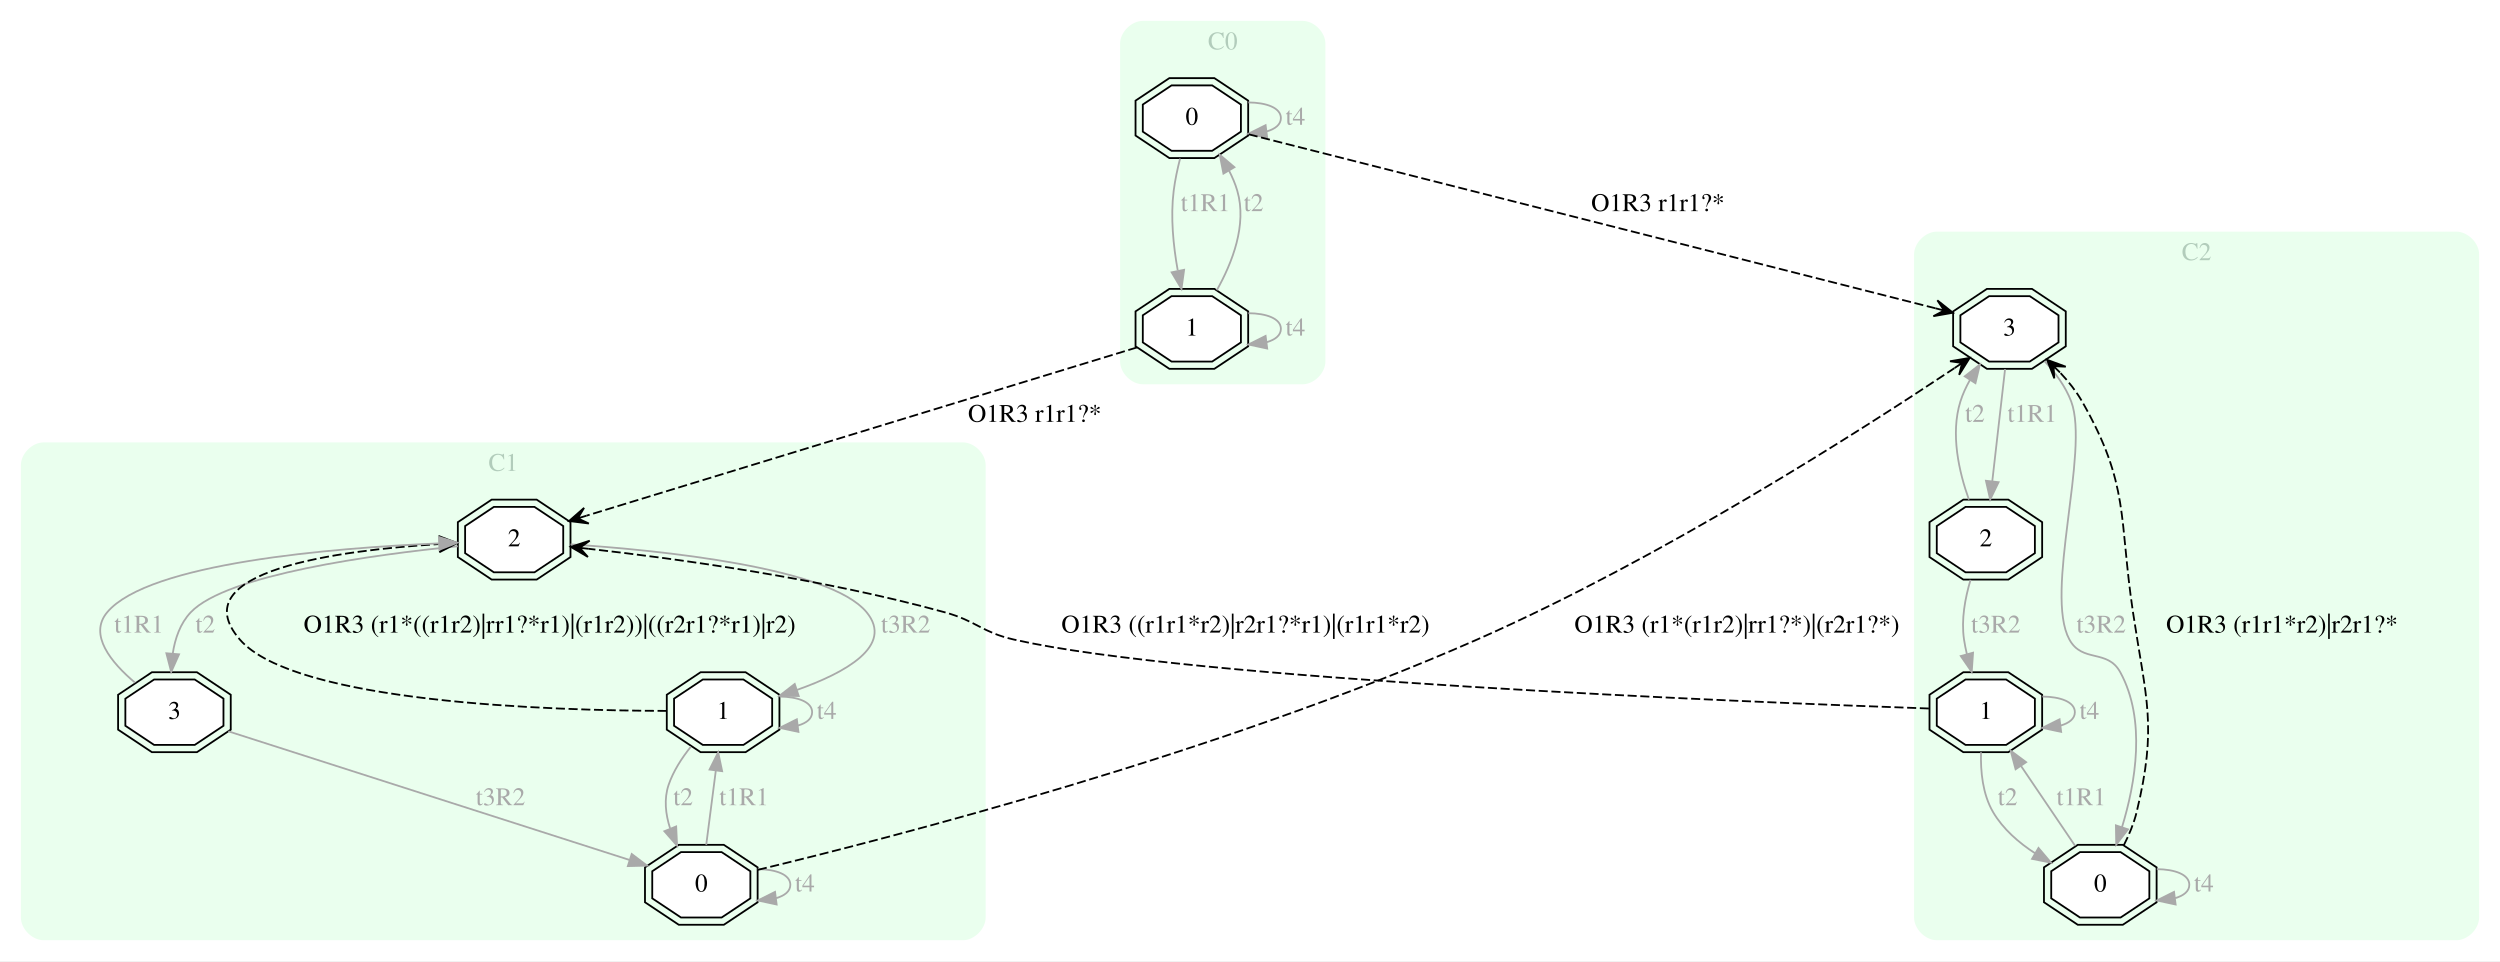
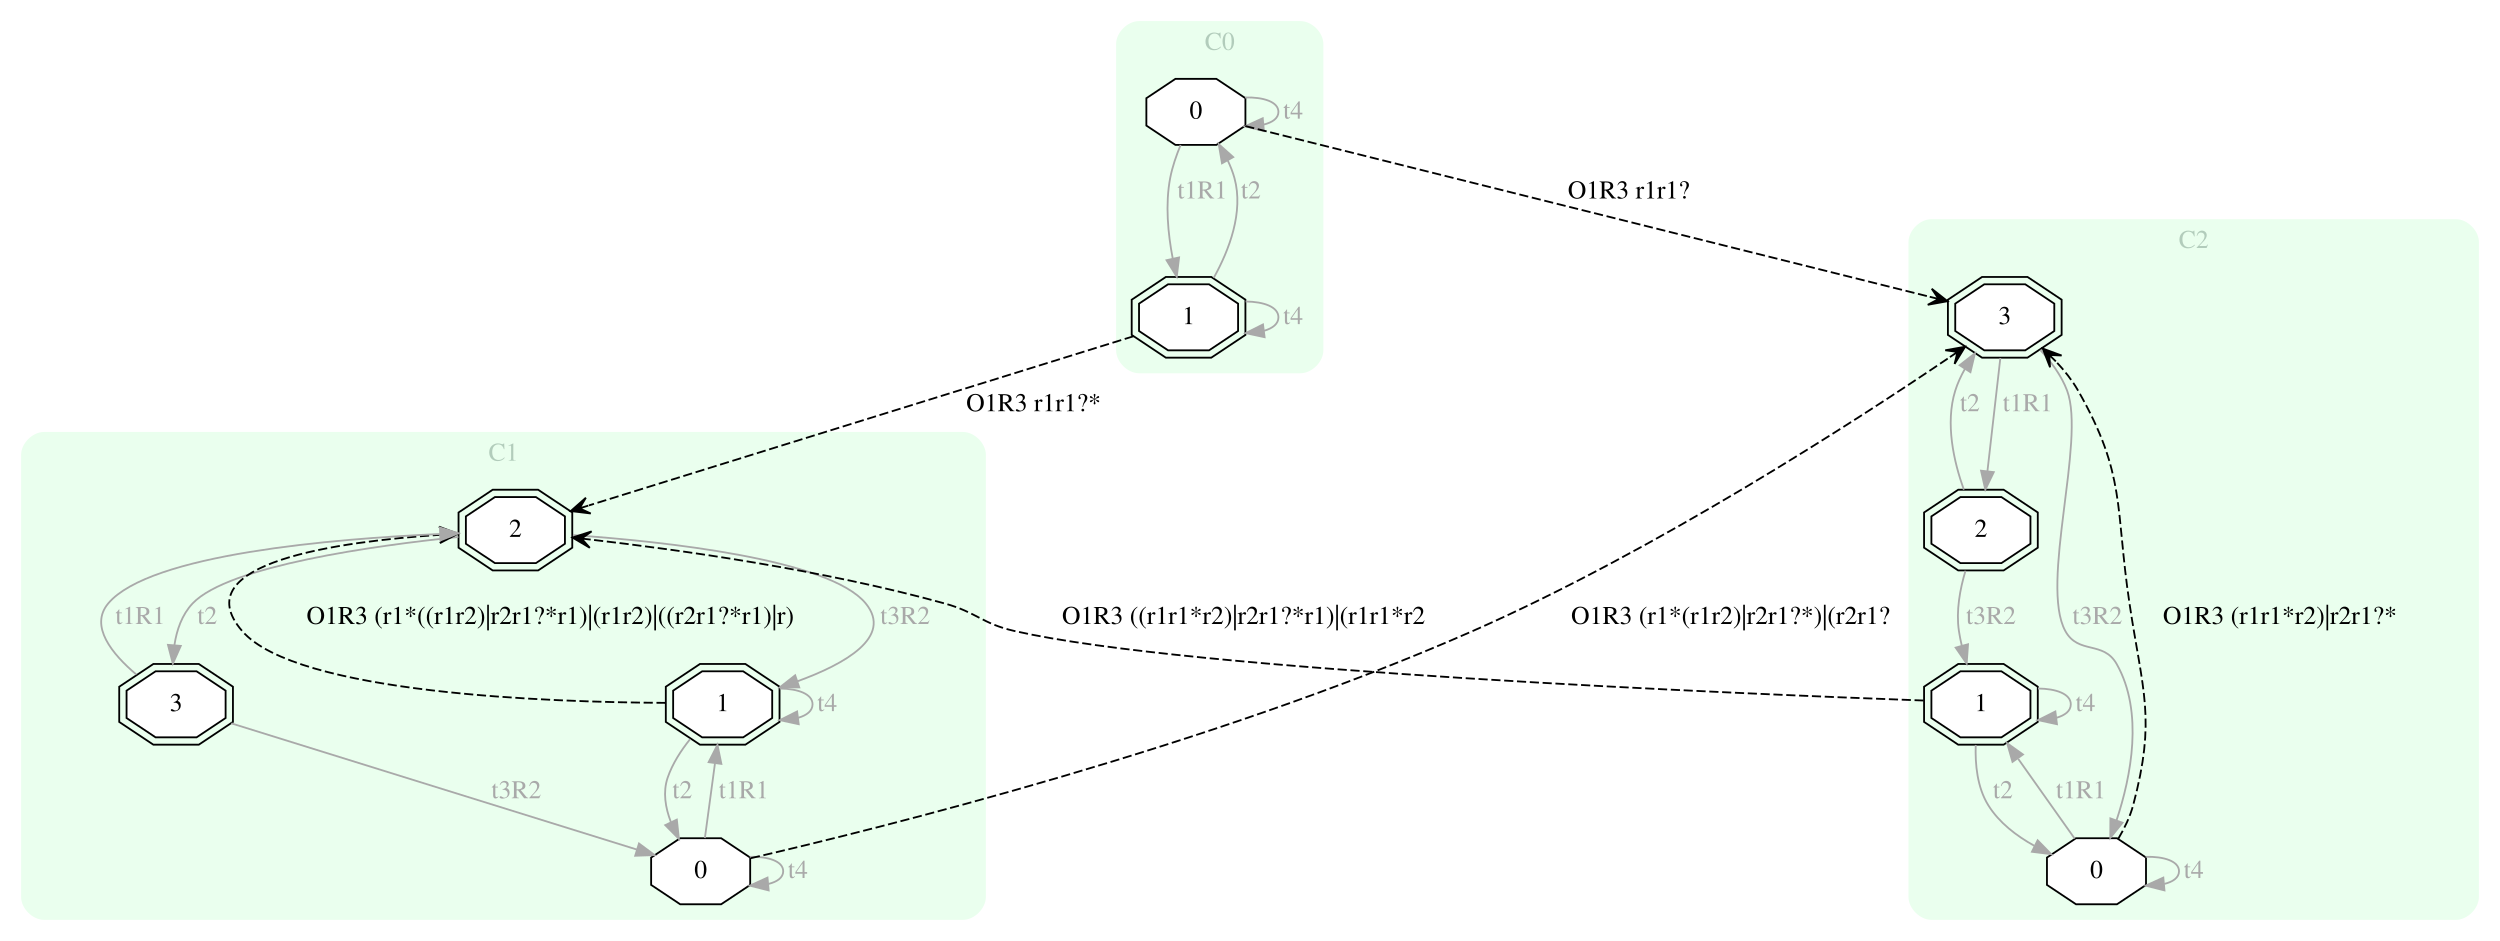
- <svg xmlns="http://www.w3.org/2000/svg" width="1376pt" height="529pt" viewBox="0.00 0.00 1376.00 529.00">
-   <g id="graph0" class="graph" transform="scale(1 1) rotate(0) translate(4 525)">
-     <polygon fill="white" stroke="transparent" points="-4,4 -4,-525 1372,-525 1372,4 -4,4" />
+ <svg xmlns="http://www.w3.org/2000/svg" width="1363pt" height="513pt" viewBox="0.00 0.00 1363.00 513.00">
+   <g id="graph0" class="graph" transform="scale(1 1) rotate(0) translate(4 509)">
+     <polygon fill="white" stroke="transparent" points="-4,4 -4,-509 1359,-509 1359,4 -4,4" />
    <g id="clust1" class="cluster">
-       <path fill="#eaffee" stroke="#eaffee" d="M625,-314C625,-314 713,-314 713,-314 719,-314 725,-320 725,-326 725,-326 725,-501 725,-501 725,-507 719,-513 713,-513 713,-513 625,-513 625,-513 619,-513 613,-507 613,-501 613,-501 613,-326 613,-326 613,-320 619,-314 625,-314" />
-       <text text-anchor="middle" x="669" y="-497.8" font-family="Times,serif" font-size="14.00" fill="#b2ccbb">C0</text>
+       <path fill="#eaffee" stroke="#eaffee" d="M617,-306C617,-306 705,-306 705,-306 711,-306 717,-312 717,-318 717,-318 717,-485 717,-485 717,-491 711,-497 705,-497 705,-497 617,-497 617,-497 611,-497 605,-491 605,-485 605,-485 605,-318 605,-318 605,-312 611,-306 617,-306" />
+       <text text-anchor="middle" x="661" y="-481.8" font-family="Times,serif" font-size="14.00" fill="#b2ccbb">C0</text>
    </g>
    <g id="clust2" class="cluster">
-       <path fill="#eaffee" stroke="#eaffee" d="M20,-8C20,-8 526,-8 526,-8 532,-8 538,-14 538,-20 538,-20 538,-269 538,-269 538,-275 532,-281 526,-281 526,-281 20,-281 20,-281 14,-281 8,-275 8,-269 8,-269 8,-20 8,-20 8,-14 14,-8 20,-8" />
-       <text text-anchor="middle" x="273" y="-265.8" font-family="Times,serif" font-size="14.00" fill="#b2ccbb">C1</text>
+       <path fill="#eaffee" stroke="#eaffee" d="M20,-8C20,-8 521,-8 521,-8 527,-8 533,-14 533,-20 533,-20 533,-261 533,-261 533,-267 527,-273 521,-273 521,-273 20,-273 20,-273 14,-273 8,-267 8,-261 8,-261 8,-20 8,-20 8,-14 14,-8 20,-8" />
+       <text text-anchor="middle" x="270.5" y="-257.8" font-family="Times,serif" font-size="14.00" fill="#b2ccbb">C1</text>
    </g>
    <g id="clust3" class="cluster">
-       <path fill="#eaffee" stroke="#eaffee" d="M1062,-8C1062,-8 1348,-8 1348,-8 1354,-8 1360,-14 1360,-20 1360,-20 1360,-385 1360,-385 1360,-391 1354,-397 1348,-397 1348,-397 1062,-397 1062,-397 1056,-397 1050,-391 1050,-385 1050,-385 1050,-20 1050,-20 1050,-14 1056,-8 1062,-8" />
-       <text text-anchor="middle" x="1205" y="-381.8" font-family="Times,serif" font-size="14.00" fill="#b2ccbb">C2</text>
+       <path fill="#eaffee" stroke="#eaffee" d="M1049,-8C1049,-8 1335,-8 1335,-8 1341,-8 1347,-14 1347,-20 1347,-20 1347,-377 1347,-377 1347,-383 1341,-389 1335,-389 1335,-389 1049,-389 1049,-389 1043,-389 1037,-383 1037,-377 1037,-377 1037,-20 1037,-20 1037,-14 1043,-8 1049,-8" />
+       <text text-anchor="middle" x="1192" y="-373.8" font-family="Times,serif" font-size="14.00" fill="#b2ccbb">C2</text>
    </g>
    <g id="node1" class="node">
-       <polygon fill="white" stroke="black" points="679,-452.54 679,-467.46 663.18,-478 640.82,-478 625,-467.46 625,-452.54 640.82,-442 663.18,-442 679,-452.54" />
-       <polygon fill="none" stroke="black" points="683,-450.4 683,-469.6 664.39,-482 639.61,-482 621,-469.6 621,-450.4 639.61,-438 664.39,-438 683,-450.4" />
-       <text text-anchor="middle" x="652" y="-456.3" font-family="Times,serif" font-size="14.00">0</text>
+       <polygon fill="white" stroke="black" points="675,-440.54 675,-455.46 659.18,-466 636.82,-466 621,-455.46 621,-440.54 636.82,-430 659.18,-430 675,-440.54" />
+       <text text-anchor="middle" x="648" y="-444.3" font-family="Times,serif" font-size="14.00">0</text>
    </g>
    <g id="edge2" class="edge">
-       <path fill="none" stroke="darkgray" d="M683.1,-468.62C693.09,-468.53 701,-465.66 701,-460 701,-456.46 697.91,-454.01 693.15,-452.65" />
-       <polygon fill="darkgray" stroke="darkgray" points="693.46,-449.16 683.1,-451.38 692.58,-456.11 693.46,-449.16" />
-       <text text-anchor="middle" x="709" y="-456.3" font-family="Times,serif" font-size="14.00" fill="darkgray">t4</text>
+       <path fill="none" stroke="darkgray" d="M674.79,-455.86C684.78,-456.12 693,-453.5 693,-448 693,-444.56 689.79,-442.25 684.94,-441.07" />
+       <polygon fill="darkgray" stroke="darkgray" points="685.07,-437.56 674.79,-440.14 684.44,-444.53 685.07,-437.56" />
+       <text text-anchor="middle" x="701" y="-444.3" font-family="Times,serif" font-size="14.00" fill="darkgray">t4</text>
    </g>
    <g id="node2" class="node">
-       <polygon fill="white" stroke="black" points="679,-336.54 679,-351.46 663.18,-362 640.82,-362 625,-351.46 625,-336.54 640.82,-326 663.18,-326 679,-336.54" />
-       <polygon fill="none" stroke="black" points="683,-334.4 683,-353.6 664.39,-366 639.61,-366 621,-353.6 621,-334.4 639.61,-322 664.39,-322 683,-334.4" />
-       <text text-anchor="middle" x="652" y="-340.3" font-family="Times,serif" font-size="14.00">1</text>
+       <polygon fill="white" stroke="black" points="671,-328.54 671,-343.46 655.18,-354 632.82,-354 617,-343.46 617,-328.54 632.82,-318 655.18,-318 671,-328.54" />
+       <polygon fill="none" stroke="black" points="675,-326.4 675,-345.6 656.39,-358 631.61,-358 613,-345.6 613,-326.4 631.61,-314 656.39,-314 675,-326.4" />
+       <text text-anchor="middle" x="644" y="-332.3" font-family="Times,serif" font-size="14.00">1</text>
    </g>
    <g id="edge1" class="edge">
-       <path fill="none" stroke="darkgray" d="M645.52,-437.73C644.06,-432.03 642.73,-425.83 642,-420 640.18,-405.6 641.8,-389.67 644.22,-376.2" />
-       <polygon fill="darkgray" stroke="darkgray" points="647.73,-376.5 646.28,-366 640.87,-375.11 647.73,-376.5" />
-       <text text-anchor="middle" x="659.5" y="-408.8" font-family="Times,serif" font-size="14.00" fill="darkgray">t1R1</text>
+       <path fill="none" stroke="darkgray" d="M639.67,-429.95C637.36,-424.36 635.16,-418.04 634,-412 631.23,-397.61 632.77,-381.52 635.4,-367.94" />
+       <polygon fill="darkgray" stroke="darkgray" points="638.83,-368.64 637.56,-358.12 631.99,-367.13 638.83,-368.64" />
+       <text text-anchor="middle" x="651.5" y="-400.8" font-family="Times,serif" font-size="14.00" fill="darkgray">t1R1</text>
    </g>
    <g id="node7" class="node">
-       <polygon fill="white" stroke="black" points="1129,-336.54 1129,-351.46 1113.18,-362 1090.82,-362 1075,-351.46 1075,-336.54 1090.82,-326 1113.18,-326 1129,-336.54" />
-       <polygon fill="none" stroke="black" points="1133,-334.4 1133,-353.6 1114.39,-366 1089.61,-366 1071,-353.6 1071,-334.4 1089.61,-322 1114.39,-322 1133,-334.4" />
-       <text text-anchor="middle" x="1102" y="-340.3" font-family="Times,serif" font-size="14.00">3</text>
+       <polygon fill="white" stroke="black" points="1116,-328.54 1116,-343.46 1100.18,-354 1077.82,-354 1062,-343.46 1062,-328.54 1077.82,-318 1100.18,-318 1116,-328.54" />
+       <polygon fill="none" stroke="black" points="1120,-326.4 1120,-345.6 1101.39,-358 1076.61,-358 1058,-345.6 1058,-326.4 1076.61,-314 1101.39,-314 1120,-326.4" />
+       <text text-anchor="middle" x="1089" y="-332.3" font-family="Times,serif" font-size="14.00">3</text>
    </g>
    <g id="edge21" class="edge">
-       <path fill="none" stroke="black" stroke-dasharray="5,2" d="M683.29,-451.07C762.74,-430.95 972.29,-377.86 1061.19,-355.34" />
-       <polygon fill="black" stroke="black" points="1070.92,-352.87 1062.33,-359.69 1066.07,-354.1 1061.23,-355.33 1061.23,-355.33 1061.23,-355.33 1066.07,-354.1 1060.12,-350.97 1070.92,-352.87 1070.92,-352.87" />
-       <text text-anchor="middle" x="908.5" y="-408.8" font-family="Times,serif" font-size="14.00">O1R3 r1r1?*</text>
+       <path fill="none" stroke="black" stroke-dasharray="5,2" d="M674.92,-440.28C749.47,-421.69 958.95,-369.44 1048.05,-347.21" />
+       <polygon fill="black" stroke="black" points="1057.81,-344.78 1049.19,-351.57 1052.95,-345.99 1048.1,-347.2 1048.1,-347.2 1048.1,-347.2 1052.95,-345.99 1047.01,-342.83 1057.81,-344.78 1057.81,-344.78" />
+       <text text-anchor="middle" x="884" y="-400.8" font-family="Times,serif" font-size="14.00">O1R3 r1r1?</text>
    </g>
    <g id="edge3" class="edge">
-       <path fill="none" stroke="darkgray" d="M665.72,-365.25C674.19,-380.27 682.48,-401.3 677,-420 675.89,-423.8 674.28,-427.58 672.4,-431.21" />
-       <polygon fill="darkgray" stroke="darkgray" points="669.38,-429.44 667.34,-439.83 675.42,-432.98 669.38,-429.44" />
-       <text text-anchor="middle" x="686" y="-408.8" font-family="Times,serif" font-size="14.00" fill="darkgray">t2</text>
+       <path fill="none" stroke="darkgray" d="M657.73,-357.52C666.06,-372.49 674.17,-393.35 669,-412 668.11,-415.21 666.84,-418.42 665.36,-421.52" />
+       <polygon fill="darkgray" stroke="darkgray" points="662.23,-419.96 660.45,-430.4 668.35,-423.35 662.23,-419.96" />
+       <text text-anchor="middle" x="678" y="-400.8" font-family="Times,serif" font-size="14.00" fill="darkgray">t2</text>
    </g>
    <g id="edge4" class="edge">
-       <path fill="none" stroke="darkgray" d="M683.1,-352.62C693.09,-352.53 701,-349.66 701,-344 701,-340.46 697.91,-338.01 693.15,-336.65" />
-       <polygon fill="darkgray" stroke="darkgray" points="693.46,-333.16 683.1,-335.38 692.58,-340.11 693.46,-333.16" />
-       <text text-anchor="middle" x="709" y="-340.3" font-family="Times,serif" font-size="14.00" fill="darkgray">t4</text>
+       <path fill="none" stroke="darkgray" d="M675.1,-344.62C685.09,-344.53 693,-341.66 693,-336 693,-332.46 689.91,-330.01 685.15,-328.65" />
+       <polygon fill="darkgray" stroke="darkgray" points="685.46,-325.16 675.1,-327.38 684.58,-332.11 685.46,-325.16" />
+       <text text-anchor="middle" x="701" y="-332.3" font-family="Times,serif" font-size="14.00" fill="darkgray">t4</text>
    </g>
    <g id="node3" class="node">
-       <polygon fill="white" stroke="black" points="306,-220.54 306,-235.46 290.18,-246 267.82,-246 252,-235.46 252,-220.54 267.82,-210 290.18,-210 306,-220.54" />
-       <polygon fill="none" stroke="black" points="310,-218.4 310,-237.6 291.39,-250 266.61,-250 248,-237.6 248,-218.4 266.61,-206 291.39,-206 310,-218.4" />
-       <text text-anchor="middle" x="279" y="-224.3" font-family="Times,serif" font-size="14.00">2</text>
+       <polygon fill="white" stroke="black" points="304,-212.54 304,-227.46 288.18,-238 265.82,-238 250,-227.46 250,-212.54 265.82,-202 288.18,-202 304,-212.54" />
+       <polygon fill="none" stroke="black" points="308,-210.4 308,-229.6 289.39,-242 264.61,-242 246,-229.6 246,-210.4 264.61,-198 289.39,-198 308,-210.4" />
+       <text text-anchor="middle" x="277" y="-216.3" font-family="Times,serif" font-size="14.00">2</text>
    </g>
    <g id="edge22" class="edge">
-       <path fill="none" stroke="black" stroke-dasharray="5,2" d="M621.79,-333.77C554.82,-313.3 393.87,-264.11 318.8,-241.17" />
-       <polygon fill="black" stroke="black" points="309.23,-238.24 320.11,-236.86 314.01,-239.7 318.79,-241.16 318.79,-241.16 318.79,-241.16 314.01,-239.7 317.48,-245.47 309.23,-238.24 309.23,-238.24" />
-       <text text-anchor="middle" x="565.5" y="-292.8" font-family="Times,serif" font-size="14.00">O1R3 r1r1?*</text>
+       <path fill="none" stroke="black" stroke-dasharray="5,2" d="M613.97,-325.67C548.16,-305.23 391.21,-256.48 317.08,-233.45" />
+       <polygon fill="black" stroke="black" points="307.19,-230.38 318.08,-229.05 311.97,-231.86 316.74,-233.34 316.74,-233.34 316.74,-233.34 311.97,-231.86 315.41,-237.64 307.19,-230.38 307.19,-230.38" />
+       <text text-anchor="middle" x="559.5" y="-284.8" font-family="Times,serif" font-size="14.00">O1R3 r1r1?*</text>
    </g>
    <g id="node4" class="node">
-       <polygon fill="white" stroke="black" points="421,-125.54 421,-140.46 405.18,-151 382.82,-151 367,-140.46 367,-125.54 382.82,-115 405.18,-115 421,-125.54" />
-       <polygon fill="none" stroke="black" points="425,-123.4 425,-142.6 406.39,-155 381.61,-155 363,-142.6 363,-123.4 381.61,-111 406.39,-111 425,-123.4" />
-       <text text-anchor="middle" x="394" y="-129.3" font-family="Times,serif" font-size="14.00">1</text>
+       <polygon fill="white" stroke="black" points="417,-117.54 417,-132.46 401.18,-143 378.82,-143 363,-132.46 363,-117.54 378.82,-107 401.18,-107 417,-117.54" />
+       <polygon fill="none" stroke="black" points="421,-115.4 421,-134.6 402.39,-147 377.61,-147 359,-134.6 359,-115.4 377.61,-103 402.39,-103 421,-115.4" />
+       <text text-anchor="middle" x="390" y="-121.3" font-family="Times,serif" font-size="14.00">1</text>
    </g>
    <g id="edge6" class="edge">
-       <path fill="none" stroke="darkgray" d="M310.04,-225.39C359.52,-222.11 452.76,-212.72 473,-188 488.19,-169.46 461.16,-154.66 434.68,-145.28" />
-       <polygon fill="darkgray" stroke="darkgray" points="435.62,-141.91 425.03,-142.07 433.41,-148.55 435.62,-141.91" />
-       <text text-anchor="middle" x="494.5" y="-176.8" font-family="Times,serif" font-size="14.00" fill="darkgray">t3R2</text>
+       <path fill="none" stroke="darkgray" d="M308.36,-217.26C357.27,-213.82 448.2,-204.25 468,-180 482.94,-161.71 456.67,-146.96 430.67,-137.53" />
+       <polygon fill="darkgray" stroke="darkgray" points="431.77,-134.21 421.18,-134.3 429.52,-140.84 431.77,-134.21" />
+       <text text-anchor="middle" x="489.5" y="-168.8" font-family="Times,serif" font-size="14.00" fill="darkgray">t3R2</text>
    </g>
    <g id="node6" class="node">
-       <polygon fill="white" stroke="black" points="119,-125.54 119,-140.46 103.18,-151 80.82,-151 65,-140.46 65,-125.54 80.82,-115 103.18,-115 119,-125.54" />
-       <polygon fill="none" stroke="black" points="123,-123.4 123,-142.6 104.39,-155 79.61,-155 61,-142.6 61,-123.4 79.61,-111 104.39,-111 123,-123.4" />
-       <text text-anchor="middle" x="92" y="-129.3" font-family="Times,serif" font-size="14.00">3</text>
+       <polygon fill="white" stroke="black" points="119,-117.54 119,-132.46 103.18,-143 80.82,-143 65,-132.46 65,-117.54 80.82,-107 103.18,-107 119,-117.54" />
+       <polygon fill="none" stroke="black" points="123,-115.4 123,-134.6 104.39,-147 79.61,-147 61,-134.6 61,-115.4 79.61,-103 104.39,-103 123,-115.4" />
+       <text text-anchor="middle" x="92" y="-121.3" font-family="Times,serif" font-size="14.00">3</text>
    </g>
    <g id="edge5" class="edge">
-       <path fill="none" stroke="darkgray" d="M247.95,-224.34C202.43,-219.77 120.84,-208.86 101,-188 95.18,-181.88 92.32,-173.5 91.06,-165.17" />
-       <polygon fill="darkgray" stroke="darkgray" points="94.54,-164.86 90.23,-155.19 87.57,-165.44 94.54,-164.86" />
-       <text text-anchor="middle" x="109" y="-176.8" font-family="Times,serif" font-size="14.00" fill="darkgray">t2</text>
+       <path fill="none" stroke="darkgray" d="M245.92,-216.25C200.84,-211.6 120.54,-200.61 101,-180 95.19,-173.87 92.33,-165.49 91.07,-157.16" />
+       <polygon fill="darkgray" stroke="darkgray" points="94.55,-156.85 90.24,-147.18 87.58,-157.43 94.55,-156.85" />
+       <text text-anchor="middle" x="109" y="-168.8" font-family="Times,serif" font-size="14.00" fill="darkgray">t2</text>
    </g>
    <g id="edge23" class="edge">
-       <path fill="none" stroke="black" stroke-dasharray="5,2" d="M362.92,-133.72C299.37,-133.87 158.06,-138.21 128,-173 95.42,-210.7 182.19,-222.08 237.36,-225.52" />
-       <polygon fill="black" stroke="black" points="247.59,-226.09 237.36,-230.02 242.6,-225.81 237.61,-225.53 237.61,-225.53 237.61,-225.53 242.6,-225.81 237.86,-221.04 247.59,-226.09 247.59,-226.09" />
-       <text text-anchor="middle" x="298.5" y="-176.8" font-family="Times,serif" font-size="14.00">O1R3 (r1*((r1r2)|rr1?*r1)|(r1r2))|((r2r1?*r1)|r2)</text>
+       <path fill="none" stroke="black" stroke-dasharray="5,2" d="M358.9,-125.8C296.08,-126.12 157.5,-130.78 128,-165 95.93,-202.2 181.02,-213.77 235.48,-217.38" />
+       <polygon fill="black" stroke="black" points="245.59,-217.98 235.34,-221.88 240.6,-217.68 235.61,-217.38 235.61,-217.38 235.61,-217.38 240.6,-217.68 235.87,-212.89 245.59,-217.98 245.59,-217.98" />
+       <text text-anchor="middle" x="296" y="-168.8" font-family="Times,serif" font-size="14.00">O1R3 (r1*((r1r2)|r2r1?*r1)|(r1r2)|((r2r1?*r1)|r)</text>
    </g>
    <g id="edge8" class="edge">
-       <path fill="none" stroke="darkgray" d="M425.1,-141.62C435.09,-141.53 443,-138.66 443,-133 443,-129.46 439.91,-127.01 435.15,-125.65" />
-       <polygon fill="darkgray" stroke="darkgray" points="435.46,-122.16 425.1,-124.38 434.58,-129.11 435.46,-122.16" />
-       <text text-anchor="middle" x="451" y="-129.3" font-family="Times,serif" font-size="14.00" fill="darkgray">t4</text>
+       <path fill="none" stroke="darkgray" d="M421.1,-133.62C431.09,-133.53 439,-130.66 439,-125 439,-121.46 435.91,-119.01 431.15,-117.65" />
+       <polygon fill="darkgray" stroke="darkgray" points="431.46,-114.16 421.1,-116.38 430.58,-121.11 431.46,-114.16" />
+       <text text-anchor="middle" x="447" y="-121.3" font-family="Times,serif" font-size="14.00" fill="darkgray">t4</text>
    </g>
    <g id="node5" class="node">
-       <polygon fill="white" stroke="black" points="409,-30.54 409,-45.46 393.18,-56 370.82,-56 355,-45.46 355,-30.54 370.82,-20 393.18,-20 409,-30.54" />
-       <polygon fill="none" stroke="black" points="413,-28.4 413,-47.6 394.39,-60 369.61,-60 351,-47.6 351,-28.4 369.61,-16 394.39,-16 413,-28.4" />
-       <text text-anchor="middle" x="382" y="-34.3" font-family="Times,serif" font-size="14.00">0</text>
+       <polygon fill="white" stroke="black" points="405,-26.54 405,-41.46 389.18,-52 366.82,-52 351,-41.46 351,-26.54 366.82,-16 389.18,-16 405,-26.54" />
+       <text text-anchor="middle" x="378" y="-30.3" font-family="Times,serif" font-size="14.00">0</text>
    </g>
    <g id="edge7" class="edge">
-       <path fill="none" stroke="darkgray" d="M376.27,-114.05C371.32,-107.88 366.59,-100.6 364,-93 361.36,-85.24 362.32,-76.83 364.83,-69.02" />
-       <polygon fill="darkgray" stroke="darkgray" points="368.16,-70.12 368.67,-59.53 361.67,-67.49 368.16,-70.12" />
-       <text text-anchor="middle" x="372" y="-81.8" font-family="Times,serif" font-size="14.00" fill="darkgray">t2</text>
+       <path fill="none" stroke="darkgray" d="M372.27,-106.05C367.32,-99.88 362.59,-92.6 360,-85 357.33,-77.14 358.76,-68.63 361.74,-60.89" />
+       <polygon fill="darkgray" stroke="darkgray" points="365.01,-62.15 366.15,-51.61 358.69,-59.14 365.01,-62.15" />
+       <text text-anchor="middle" x="368" y="-73.8" font-family="Times,serif" font-size="14.00" fill="darkgray">t2</text>
    </g>
    <g id="edge9" class="edge">
-       <path fill="none" stroke="darkgray" d="M384.71,-60.02C386.26,-72.01 388.23,-87.28 389.96,-100.66" />
-       <polygon fill="darkgray" stroke="darkgray" points="386.53,-101.43 391.28,-110.9 393.47,-100.53 386.53,-101.43" />
-       <text text-anchor="middle" x="405.5" y="-81.8" font-family="Times,serif" font-size="14.00" fill="darkgray">t1R1</text>
+       <path fill="none" stroke="darkgray" d="M380.3,-52.07C381.86,-63.61 383.96,-79.18 385.81,-92.89" />
+       <polygon fill="darkgray" stroke="darkgray" points="382.35,-93.47 387.16,-102.91 389.29,-92.53 382.35,-93.47" />
+       <text text-anchor="middle" x="401.5" y="-73.8" font-family="Times,serif" font-size="14.00" fill="darkgray">t1R1</text>
    </g>
    <g id="edge10" class="edge">
-       <path fill="none" stroke="darkgray" d="M413.1,-46.62C423.09,-46.53 431,-43.66 431,-38 431,-34.46 427.91,-32.01 423.15,-30.65" />
-       <polygon fill="darkgray" stroke="darkgray" points="423.46,-27.16 413.1,-29.38 422.58,-34.11 423.46,-27.16" />
-       <text text-anchor="middle" x="439" y="-34.3" font-family="Times,serif" font-size="14.00" fill="darkgray">t4</text>
+       <path fill="none" stroke="darkgray" d="M404.79,-41.86C414.78,-42.12 423,-39.5 423,-34 423,-30.56 419.79,-28.25 414.94,-27.07" />
+       <polygon fill="darkgray" stroke="darkgray" points="415.07,-23.56 404.79,-26.14 414.44,-30.53 415.07,-23.56" />
+       <text text-anchor="middle" x="431" y="-30.3" font-family="Times,serif" font-size="14.00" fill="darkgray">t4</text>
    </g>
    <g id="edge24" class="edge">
-       <path fill="none" stroke="black" stroke-dasharray="5,2" d="M413.14,-46.24C484.81,-63.46 666.26,-110.12 809,-173 909.74,-217.37 1019.8,-287.74 1071.7,-322.36" />
-       <polygon fill="black" stroke="black" points="1080.11,-328 1069.29,-326.17 1075.95,-325.22 1071.8,-322.43 1071.8,-322.43 1071.8,-322.43 1075.95,-325.22 1074.31,-318.7 1080.11,-328 1080.11,-328" />
-       <text text-anchor="middle" x="952" y="-176.8" font-family="Times,serif" font-size="14.00">O1R3 (r1*(r1r2)|rr1?*)|(r2r1?*)</text>
+       <path fill="none" stroke="black" stroke-dasharray="5,2" d="M405.38,-41.13C473.64,-56.9 656.19,-102.1 799,-165 898.97,-209.03 1007.78,-279.55 1059.06,-314.29" />
+       <polygon fill="black" stroke="black" points="1067.37,-319.95 1056.57,-318.04 1063.24,-317.13 1059.11,-314.32 1059.11,-314.32 1059.11,-314.32 1063.24,-317.13 1061.64,-310.6 1067.37,-319.95 1067.37,-319.95" />
+       <text text-anchor="middle" x="939.5" y="-168.8" font-family="Times,serif" font-size="14.00">O1R3 (r1*(r1r2)|r2r1?*)|(r2r1?</text>
    </g>
    <g id="edge11" class="edge">
-       <path fill="none" stroke="darkgray" d="M70.34,-149.24C57.13,-160.39 44.61,-175.65 55,-188 77.84,-215.16 179.1,-223.41 237.36,-225.91" />
-       <polygon fill="darkgray" stroke="darkgray" points="237.57,-229.42 247.7,-226.31 237.85,-222.43 237.57,-229.42" />
-       <text text-anchor="middle" x="72.5" y="-176.8" font-family="Times,serif" font-size="14.00" fill="darkgray">t1R1</text>
+       <path fill="none" stroke="darkgray" d="M70.35,-141.24C57.14,-152.38 44.62,-167.64 55,-180 77.62,-206.94 177.99,-215.28 235.72,-217.85" />
+       <polygon fill="darkgray" stroke="darkgray" points="235.85,-221.36 245.98,-218.27 236.13,-214.37 235.85,-221.36" />
+       <text text-anchor="middle" x="72.5" y="-168.8" font-family="Times,serif" font-size="14.00" fill="darkgray">t1R1</text>
    </g>
    <g id="edge12" class="edge">
-       <path fill="none" stroke="darkgray" d="M121.67,-122.48C174.21,-105.64 283.6,-70.56 342.46,-51.68" />
-       <polygon fill="darkgray" stroke="darkgray" points="343.7,-54.96 352.15,-48.57 341.56,-48.29 343.7,-54.96" />
-       <text text-anchor="middle" x="271.5" y="-81.8" font-family="Times,serif" font-size="14.00" fill="darkgray">t3R2</text>
+       <path fill="none" stroke="darkgray" d="M122.07,-114.64C175.51,-98.01 286.72,-63.4 343.31,-45.79" />
+       <polygon fill="darkgray" stroke="darkgray" points="344.38,-49.13 352.89,-42.81 342.3,-42.44 344.38,-49.13" />
+       <text text-anchor="middle" x="277.5" y="-73.8" font-family="Times,serif" font-size="14.00" fill="darkgray">t3R2</text>
    </g>
    <g id="node9" class="node">
-       <polygon fill="white" stroke="black" points="1116,-220.54 1116,-235.46 1100.18,-246 1077.82,-246 1062,-235.46 1062,-220.54 1077.82,-210 1100.18,-210 1116,-220.54" />
-       <polygon fill="none" stroke="black" points="1120,-218.4 1120,-237.6 1101.39,-250 1076.61,-250 1058,-237.6 1058,-218.4 1076.61,-206 1101.39,-206 1120,-218.4" />
-       <text text-anchor="middle" x="1089" y="-224.3" font-family="Times,serif" font-size="14.00">2</text>
+       <polygon fill="white" stroke="black" points="1103,-212.54 1103,-227.46 1087.18,-238 1064.82,-238 1049,-227.46 1049,-212.54 1064.82,-202 1087.18,-202 1103,-212.54" />
+       <polygon fill="none" stroke="black" points="1107,-210.4 1107,-229.6 1088.39,-242 1063.61,-242 1045,-229.6 1045,-210.4 1063.61,-198 1088.39,-198 1107,-210.4" />
+       <text text-anchor="middle" x="1076" y="-216.3" font-family="Times,serif" font-size="14.00">2</text>
    </g>
    <g id="edge13" class="edge">
-       <path fill="none" stroke="darkgray" d="M1099.59,-321.82C1097.61,-304.47 1094.78,-279.66 1092.54,-260.05" />
-       <polygon fill="darkgray" stroke="darkgray" points="1096.01,-259.6 1091.4,-250.06 1089.06,-260.39 1096.01,-259.6" />
-       <text text-anchor="middle" x="1114.5" y="-292.8" font-family="Times,serif" font-size="14.00" fill="darkgray">t1R1</text>
+       <path fill="none" stroke="darkgray" d="M1086.59,-313.82C1084.61,-296.47 1081.78,-271.66 1079.54,-252.05" />
+       <polygon fill="darkgray" stroke="darkgray" points="1083.01,-251.6 1078.4,-242.06 1076.06,-252.39 1083.01,-251.6" />
+       <text text-anchor="middle" x="1101.5" y="-284.8" font-family="Times,serif" font-size="14.00" fill="darkgray">t1R1</text>
    </g>
    <g id="node10" class="node">
-       <polygon fill="white" stroke="black" points="1179,-30.54 1179,-45.46 1163.18,-56 1140.82,-56 1125,-45.46 1125,-30.54 1140.82,-20 1163.18,-20 1179,-30.54" />
-       <polygon fill="none" stroke="black" points="1183,-28.4 1183,-47.6 1164.39,-60 1139.61,-60 1121,-47.6 1121,-28.4 1139.61,-16 1164.39,-16 1183,-28.4" />
-       <text text-anchor="middle" x="1152" y="-34.3" font-family="Times,serif" font-size="14.00">0</text>
+       <polygon fill="white" stroke="black" points="1166,-26.54 1166,-41.46 1150.18,-52 1127.82,-52 1112,-41.46 1112,-26.54 1127.82,-16 1150.18,-16 1166,-26.54" />
+       <text text-anchor="middle" x="1139" y="-30.3" font-family="Times,serif" font-size="14.00">0</text>
    </g>
    <g id="edge14" class="edge">
-       <path fill="none" stroke="darkgray" d="M1121.34,-326.19C1127.2,-319.89 1132.91,-312.24 1136,-304 1146.21,-276.74 1121.05,-198.55 1135,-173 1142.09,-160.02 1155.91,-167.98 1163,-155 1177.31,-128.78 1171.46,-94.22 1163.93,-69.66" />
-       <polygon fill="darkgray" stroke="darkgray" points="1167.24,-68.52 1160.78,-60.12 1160.6,-70.72 1167.24,-68.52" />
-       <text text-anchor="middle" x="1152.5" y="-176.8" font-family="Times,serif" font-size="14.00" fill="darkgray">t3R2</text>
+       <path fill="none" stroke="darkgray" d="M1108.34,-318.19C1114.2,-311.89 1119.91,-304.24 1123,-296 1133.21,-268.74 1108.05,-190.55 1122,-165 1129.09,-152.02 1142.7,-159.87 1150,-147 1164.84,-120.83 1157.85,-85.61 1149.92,-61.71" />
+       <polygon fill="darkgray" stroke="darkgray" points="1153.18,-60.45 1146.52,-52.21 1146.59,-62.81 1153.18,-60.45" />
+       <text text-anchor="middle" x="1139.5" y="-168.8" font-family="Times,serif" font-size="14.00" fill="darkgray">t3R2</text>
    </g>
    <g id="node8" class="node">
-       <polygon fill="white" stroke="black" points="1116,-125.54 1116,-140.46 1100.18,-151 1077.82,-151 1062,-140.46 1062,-125.54 1077.82,-115 1100.18,-115 1116,-125.54" />
-       <polygon fill="none" stroke="black" points="1120,-123.4 1120,-142.6 1101.39,-155 1076.61,-155 1058,-142.6 1058,-123.4 1076.61,-111 1101.39,-111 1120,-123.4" />
-       <text text-anchor="middle" x="1089" y="-129.3" font-family="Times,serif" font-size="14.00">1</text>
+       <polygon fill="white" stroke="black" points="1103,-117.54 1103,-132.46 1087.18,-143 1064.82,-143 1049,-132.46 1049,-117.54 1064.82,-107 1087.18,-107 1103,-117.54" />
+       <polygon fill="none" stroke="black" points="1107,-115.4 1107,-134.6 1088.39,-147 1063.61,-147 1045,-134.6 1045,-115.4 1063.61,-103 1088.39,-103 1107,-115.4" />
+       <text text-anchor="middle" x="1076" y="-121.3" font-family="Times,serif" font-size="14.00">1</text>
    </g>
    <g id="edge26" class="edge">
-       <path fill="none" stroke="black" stroke-dasharray="5,2" d="M1057.67,-135.04C958.29,-138.53 650.92,-150.88 554,-173 536.3,-177.04 533.5,-183.17 516,-188 448.6,-206.62 367.8,-217.58 320.08,-222.93" />
-       <polygon fill="black" stroke="black" points="310.13,-224.01 319.58,-218.45 315.1,-223.47 320.07,-222.93 320.07,-222.93 320.07,-222.93 315.1,-223.47 320.56,-227.4 310.13,-224.01 310.13,-224.01" />
-       <text text-anchor="middle" x="681.5" y="-176.8" font-family="Times,serif" font-size="14.00">O1R3 ((r1r1*r2)|r2r1?*r1)|(r1r1*r2)</text>
+       <path fill="none" stroke="black" stroke-dasharray="5,2" d="M1044.8,-127.07C946.53,-130.65 644.36,-143.18 549,-165 531.3,-169.05 528.5,-175.15 511,-180 444.77,-198.37 365.45,-209.36 318.25,-214.79" />
+       <polygon fill="black" stroke="black" points="308.11,-215.93 317.55,-210.34 313.08,-215.37 318.05,-214.81 318.05,-214.81 318.05,-214.81 313.08,-215.37 318.55,-219.28 308.11,-215.93 308.11,-215.93" />
+       <text text-anchor="middle" x="674" y="-168.8" font-family="Times,serif" font-size="14.00">O1R3 ((r1r1*r2)|r2r1?*r1)|(r1r1*r2</text>
    </g>
    <g id="edge16" class="edge">
-       <path fill="none" stroke="darkgray" d="M1120.1,-141.62C1130.09,-141.53 1138,-138.66 1138,-133 1138,-129.46 1134.91,-127.01 1130.15,-125.65" />
-       <polygon fill="darkgray" stroke="darkgray" points="1130.46,-122.16 1120.1,-124.38 1129.58,-129.11 1130.46,-122.16" />
-       <text text-anchor="middle" x="1146" y="-129.3" font-family="Times,serif" font-size="14.00" fill="darkgray">t4</text>
+       <path fill="none" stroke="darkgray" d="M1107.1,-133.62C1117.09,-133.53 1125,-130.66 1125,-125 1125,-121.46 1121.91,-119.01 1117.15,-117.65" />
+       <polygon fill="darkgray" stroke="darkgray" points="1117.46,-114.16 1107.1,-116.38 1116.58,-121.11 1117.46,-114.16" />
+       <text text-anchor="middle" x="1133" y="-121.3" font-family="Times,serif" font-size="14.00" fill="darkgray">t4</text>
    </g>
    <g id="edge15" class="edge">
-       <path fill="none" stroke="darkgray" d="M1086.36,-110.97C1086.04,-100.41 1087.25,-87.81 1093,-78 1098.46,-68.69 1107.13,-61.17 1116.15,-55.32" />
-       <polygon fill="darkgray" stroke="darkgray" points="1117.99,-58.3 1124.83,-50.21 1114.43,-52.27 1117.99,-58.3" />
-       <text text-anchor="middle" x="1101" y="-81.8" font-family="Times,serif" font-size="14.00" fill="darkgray">t2</text>
+       <path fill="none" stroke="darkgray" d="M1073.17,-102.85C1072.79,-92.26 1074.01,-79.67 1080,-70 1085.89,-60.49 1095.41,-53.24 1105.1,-47.88" />
+       <polygon fill="darkgray" stroke="darkgray" points="1106.92,-50.88 1114.32,-43.31 1103.81,-44.61 1106.92,-50.88" />
+       <text text-anchor="middle" x="1088" y="-73.8" font-family="Times,serif" font-size="14.00" fill="darkgray">t2</text>
    </g>
    <g id="edge17" class="edge">
-       <path fill="none" stroke="darkgray" d="M1079.69,-250.01C1074.24,-265.23 1069.43,-286.17 1075,-304 1076.27,-308.07 1078.13,-312.08 1080.29,-315.91" />
-       <polygon fill="darkgray" stroke="darkgray" points="1077.39,-317.87 1085.74,-324.39 1083.28,-314.09 1077.39,-317.87" />
-       <text text-anchor="middle" x="1083" y="-292.8" font-family="Times,serif" font-size="14.00" fill="darkgray">t2</text>
+       <path fill="none" stroke="darkgray" d="M1066.69,-242.01C1061.24,-257.23 1056.43,-278.17 1062,-296 1063.27,-300.07 1065.13,-304.08 1067.29,-307.91" />
+       <polygon fill="darkgray" stroke="darkgray" points="1064.39,-309.87 1072.74,-316.39 1070.28,-306.09 1064.39,-309.87" />
+       <text text-anchor="middle" x="1070" y="-284.8" font-family="Times,serif" font-size="14.00" fill="darkgray">t2</text>
    </g>
    <g id="edge18" class="edge">
-       <path fill="none" stroke="darkgray" d="M1080.59,-205.84C1077.61,-195.93 1075.36,-183.92 1077,-173 1077.4,-170.33 1077.95,-167.6 1078.59,-164.87" />
-       <polygon fill="darkgray" stroke="darkgray" points="1081.97,-165.76 1081.23,-155.19 1075.22,-163.92 1081.97,-165.76" />
-       <text text-anchor="middle" x="1094.5" y="-176.8" font-family="Times,serif" font-size="14.00" fill="darkgray">t3R2</text>
+       <path fill="none" stroke="darkgray" d="M1067.59,-197.84C1064.61,-187.93 1062.36,-175.92 1064,-165 1064.4,-162.33 1064.95,-159.6 1065.59,-156.87" />
+       <polygon fill="darkgray" stroke="darkgray" points="1068.97,-157.76 1068.23,-147.19 1062.22,-155.92 1068.97,-157.76" />
+       <text text-anchor="middle" x="1081.5" y="-168.8" font-family="Times,serif" font-size="14.00" fill="darkgray">t3R2</text>
    </g>
    <g id="edge25" class="edge">
-       <path fill="none" stroke="black" stroke-dasharray="5,2" d="M1164.92,-59.74C1167.83,-65.45 1170.5,-71.79 1172,-78 1183.48,-125.53 1177.24,-139.64 1170,-188 1162.14,-240.45 1168.24,-257.91 1142,-304 1138.79,-309.64 1134.52,-315 1129.97,-319.84" />
-       <polygon fill="black" stroke="black" points="1122.7,-326.97 1126.68,-316.76 1126.27,-323.47 1129.83,-319.97 1129.83,-319.97 1129.83,-319.97 1126.27,-323.47 1132.99,-323.18 1122.7,-326.97 1122.7,-326.97" />
-       <text text-anchor="middle" x="1252" y="-176.8" font-family="Times,serif" font-size="14.00">O1R3 (r1r1*r2)|r2r1?*</text>
+       <path fill="none" stroke="black" stroke-dasharray="5,2" d="M1150.86,-51.67C1154.17,-57.23 1157.31,-63.64 1159,-70 1171.55,-117.26 1164.24,-131.64 1157,-180 1149.14,-232.45 1155.24,-249.91 1129,-296 1125.79,-301.64 1121.52,-307 1116.97,-311.84" />
+       <polygon fill="black" stroke="black" points="1109.7,-318.97 1113.68,-308.76 1113.27,-315.47 1116.83,-311.97 1116.83,-311.97 1116.83,-311.97 1113.27,-315.47 1119.99,-315.18 1109.7,-318.97 1109.7,-318.97" />
+       <text text-anchor="middle" x="1239" y="-168.8" font-family="Times,serif" font-size="14.00">O1R3 (r1r1*r2)|r2r1?*</text>
    </g>
    <g id="edge19" class="edge">
-       <path fill="none" stroke="darkgray" d="M1138.14,-59.46C1129.41,-72.35 1118.01,-89.17 1108.39,-103.38" />
-       <polygon fill="darkgray" stroke="darkgray" points="1105.38,-101.58 1102.67,-111.82 1111.18,-105.5 1105.38,-101.58" />
-       <text text-anchor="middle" x="1141.5" y="-81.8" font-family="Times,serif" font-size="14.00" fill="darkgray">t1R1</text>
+       <path fill="none" stroke="darkgray" d="M1127.09,-51.83C1118.43,-64.06 1106.5,-80.92 1096.34,-95.26" />
+       <polygon fill="darkgray" stroke="darkgray" points="1093.22,-93.62 1090.3,-103.8 1098.93,-97.66 1093.22,-93.62" />
+       <text text-anchor="middle" x="1130.5" y="-73.8" font-family="Times,serif" font-size="14.00" fill="darkgray">t1R1</text>
    </g>
    <g id="edge20" class="edge">
-       <path fill="none" stroke="darkgray" d="M1183.1,-46.62C1193.09,-46.53 1201,-43.66 1201,-38 1201,-34.46 1197.91,-32.01 1193.15,-30.65" />
-       <polygon fill="darkgray" stroke="darkgray" points="1193.46,-27.16 1183.1,-29.38 1192.58,-34.11 1193.46,-27.16" />
-       <text text-anchor="middle" x="1209" y="-34.3" font-family="Times,serif" font-size="14.00" fill="darkgray">t4</text>
+       <path fill="none" stroke="darkgray" d="M1165.79,-41.86C1175.78,-42.12 1184,-39.5 1184,-34 1184,-30.56 1180.79,-28.25 1175.94,-27.07" />
+       <polygon fill="darkgray" stroke="darkgray" points="1176.07,-23.56 1165.79,-26.14 1175.44,-30.53 1176.07,-23.56" />
+       <text text-anchor="middle" x="1192" y="-30.3" font-family="Times,serif" font-size="14.00" fill="darkgray">t4</text>
    </g>
  </g>
</svg>
